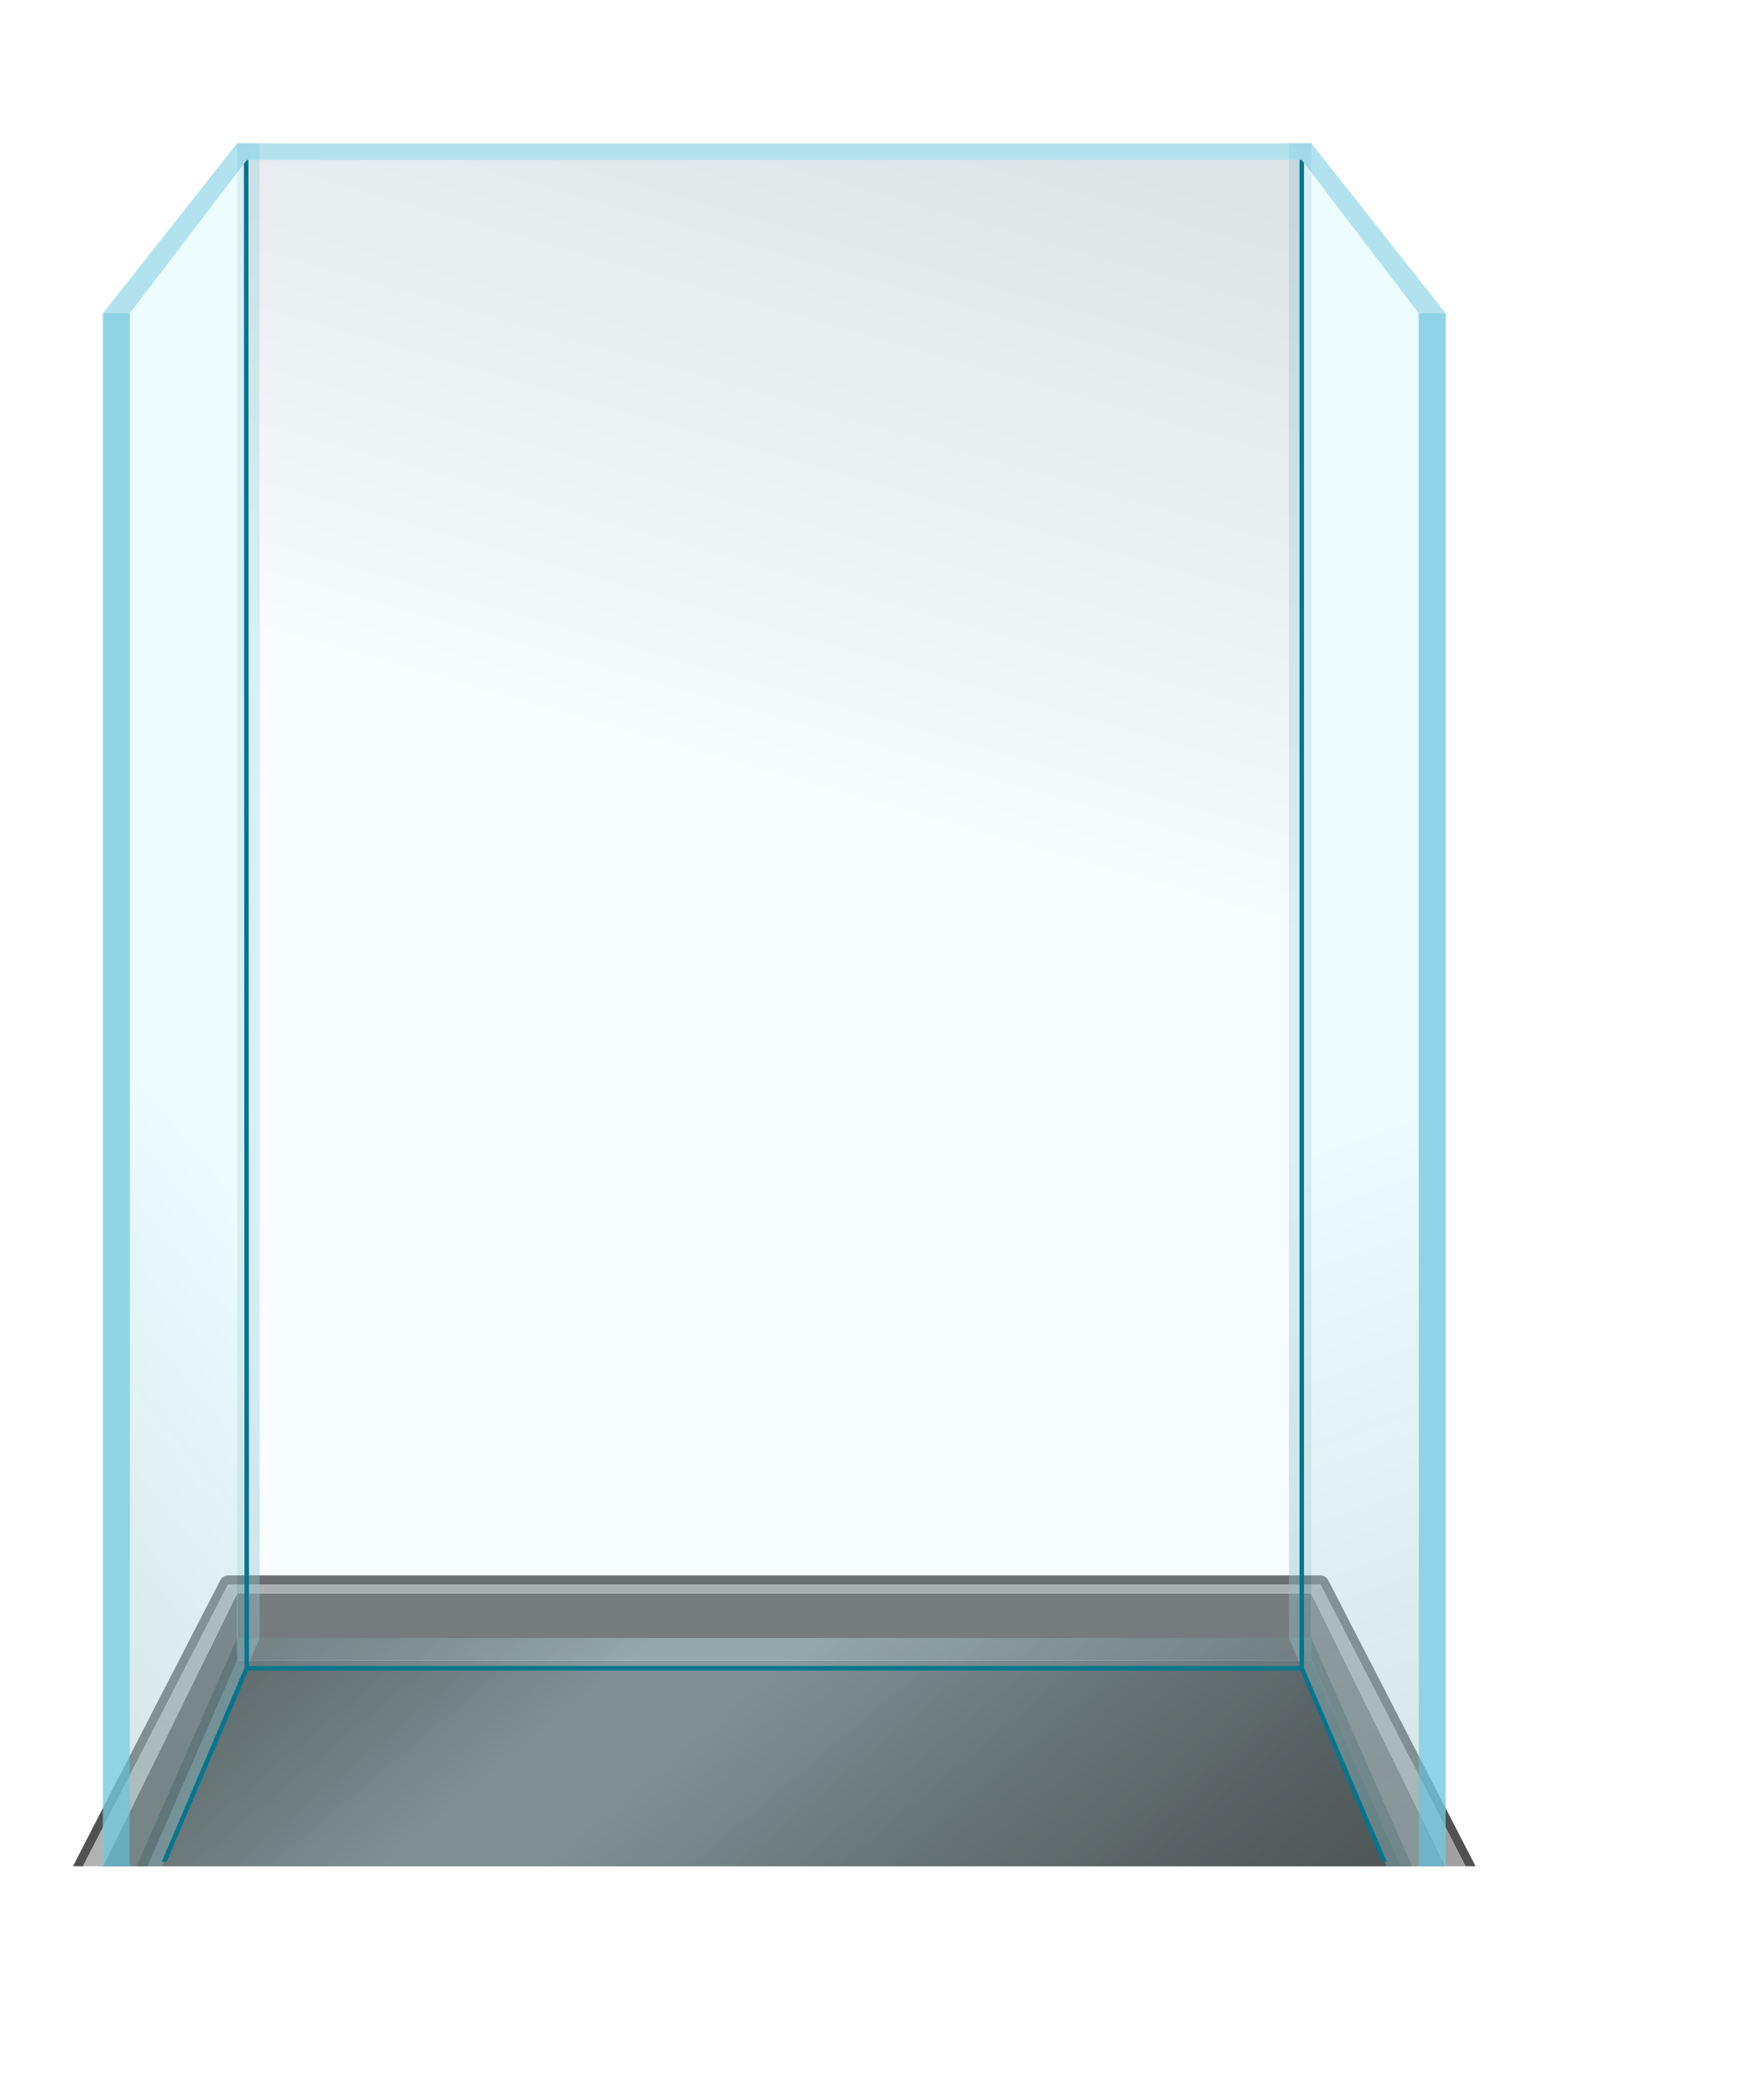
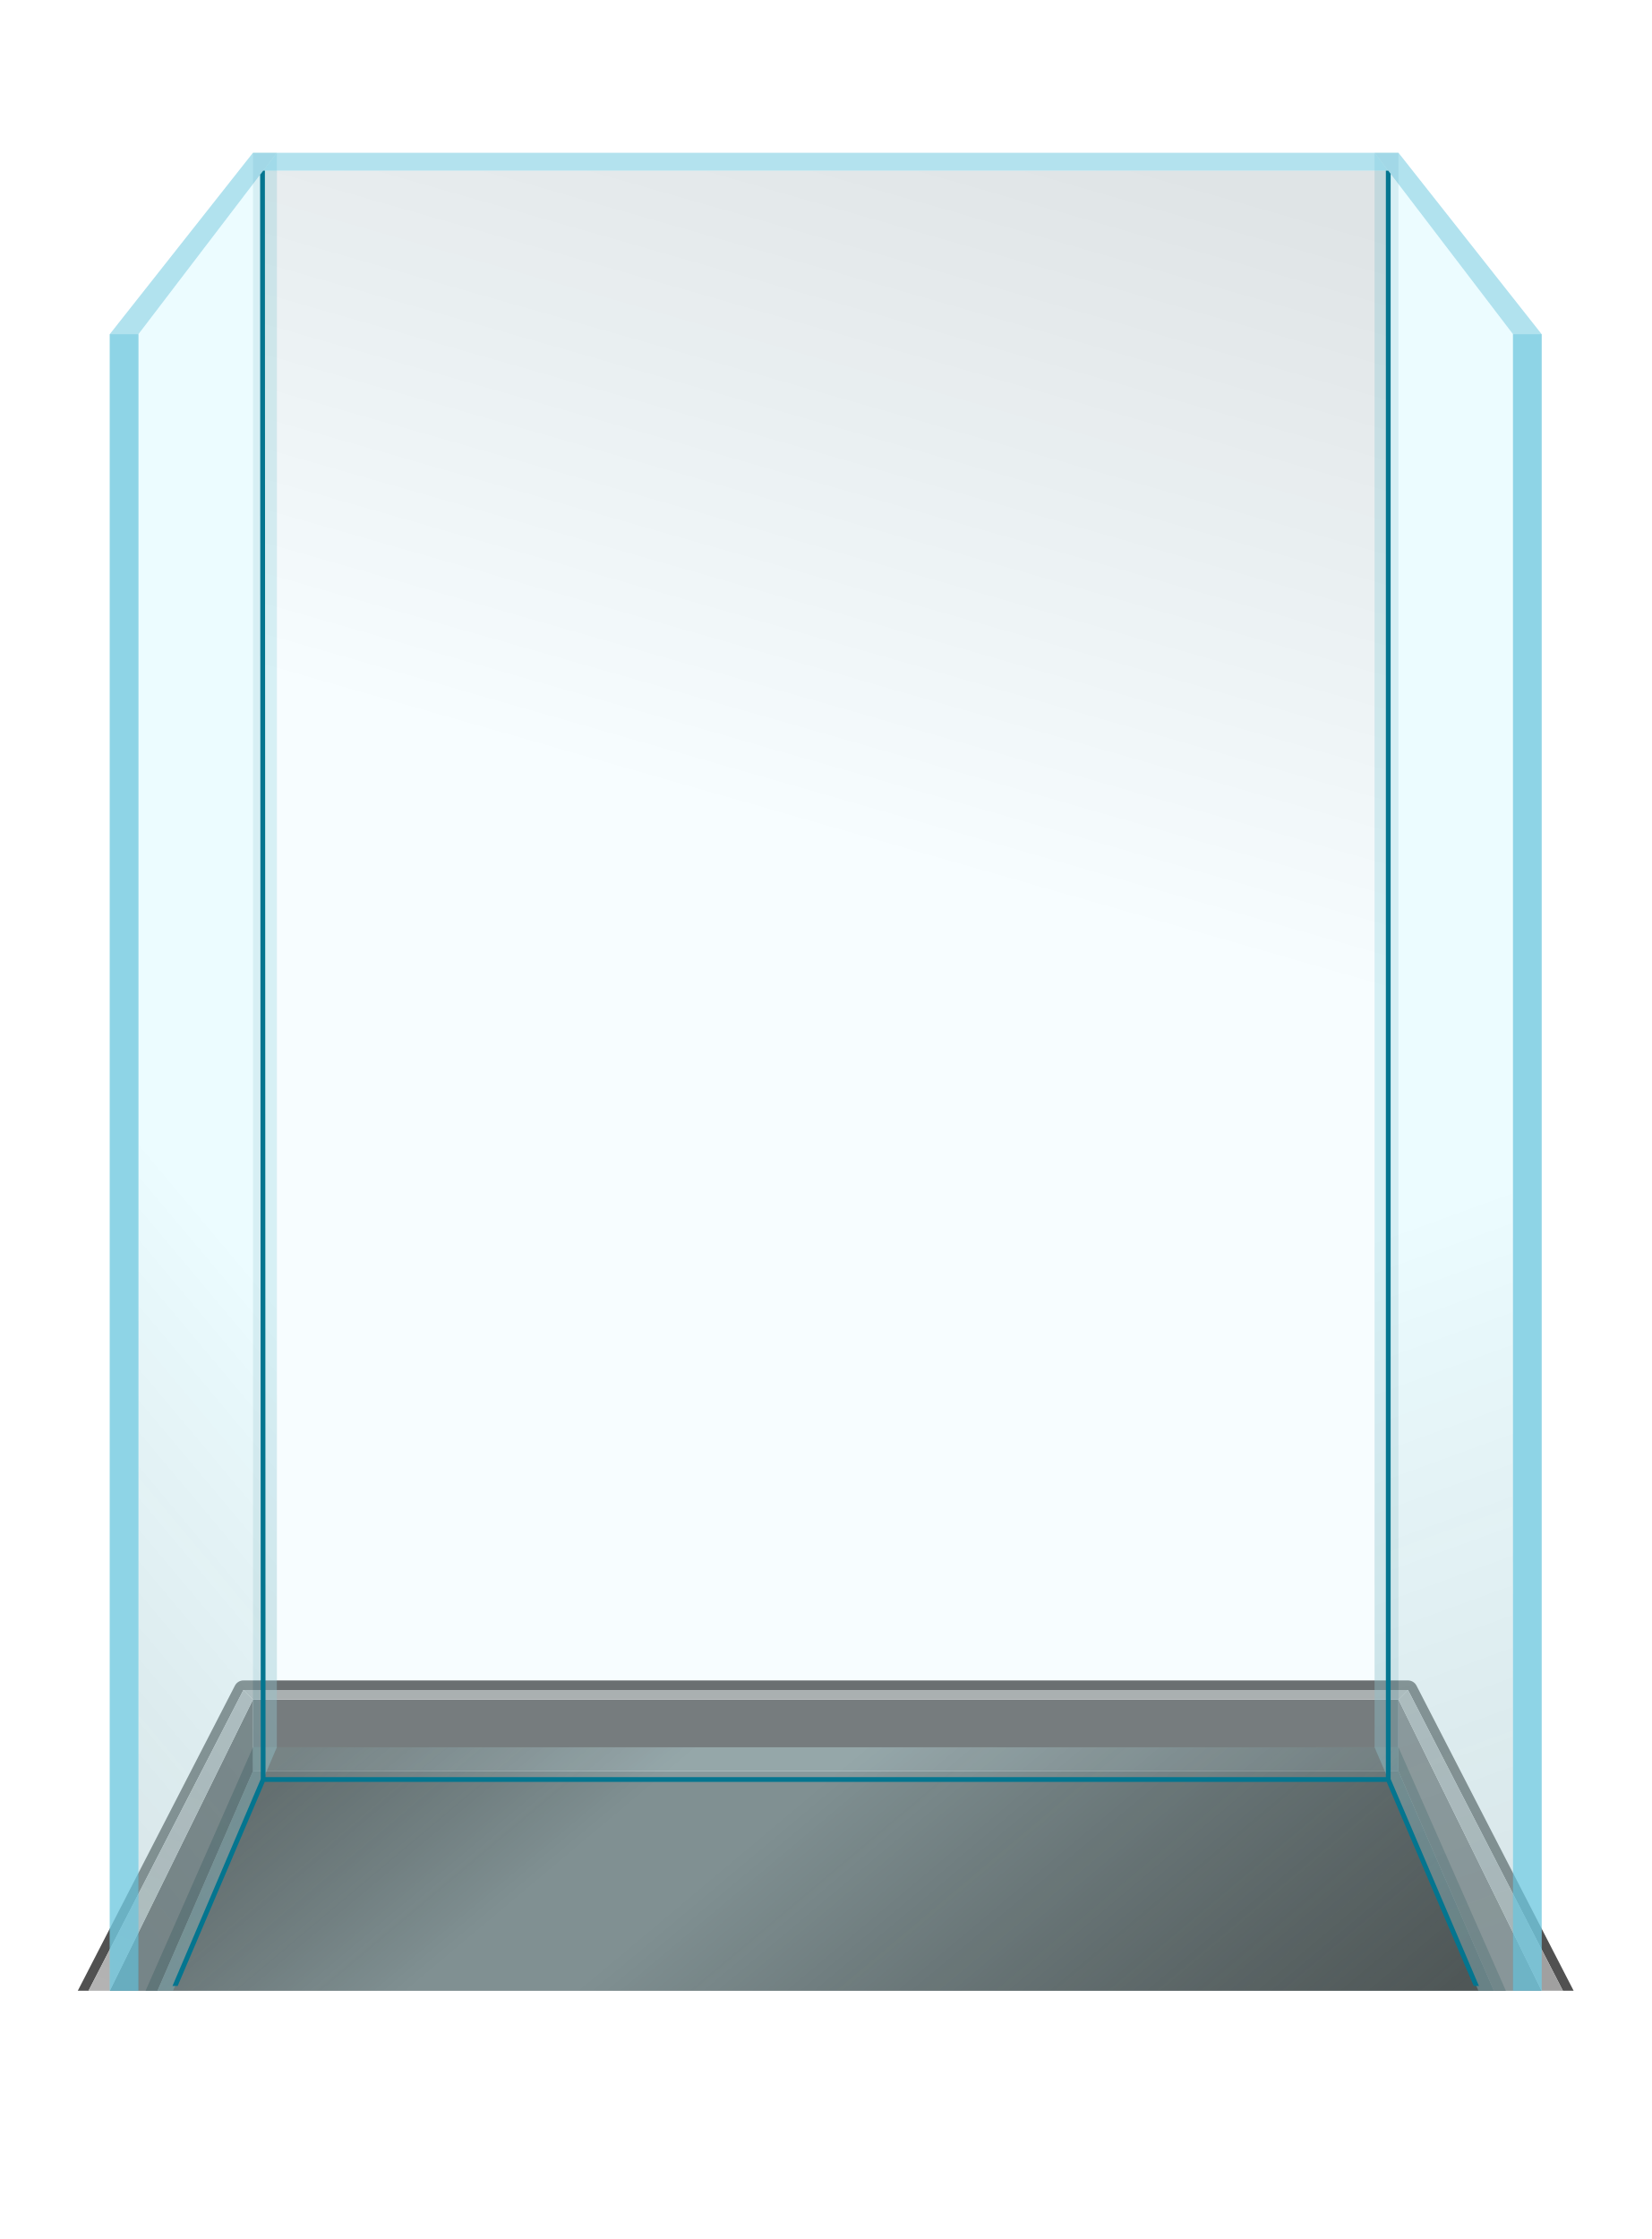
- <svg xmlns="http://www.w3.org/2000/svg" xmlns:xlink="http://www.w3.org/1999/xlink" id="Layer_2" data-name="Layer 2" viewBox="0 0 394 469">
+ <svg xmlns="http://www.w3.org/2000/svg" xmlns:xlink="http://www.w3.org/1999/xlink" id="Layer_2" data-name="Layer 2" viewBox="0 0 346 469">
  <defs>
    <linearGradient id="linear-gradient" x1="237.832" y1="482.171" x2="104.261" y2="322.987" gradientUnits="userSpaceOnUse">
      <stop offset="0" stop-color="#1d1d1b" />
      <stop offset=".03" stop-color="#1d1d1b" />
      <stop offset=".602" stop-color="#000" stop-opacity="0" />
      <stop offset="1" stop-color="#000" stop-opacity="0" />
    </linearGradient>
    <linearGradient id="linear-gradient-2" x1="104.261" y1="322.987" x2="237.832" y2="482.171" gradientUnits="userSpaceOnUse">
      <stop offset="0" stop-color="#1d1d1b" />
      <stop offset=".03" stop-color="#1d1d1b" />
      <stop offset=".288" stop-color="#000" stop-opacity="0" />
      <stop offset="1" stop-color="#000" stop-opacity="0" />
    </linearGradient>
    <linearGradient id="linear-gradient-3" x1="23.955" y1="418.969" x2="47.999" y2="352.908" gradientUnits="userSpaceOnUse">
      <stop offset="0" stop-color="#fff" />
      <stop offset=".03" stop-color="#fff" />
      <stop offset=".665" stop-color="#fff" stop-opacity="0" />
      <stop offset="1" stop-color="#fff" stop-opacity="0" />
    </linearGradient>
    <linearGradient id="linear-gradient-4" x1="368.154" y1="398.382" x2="241.025" y2="49.098" gradientUnits="userSpaceOnUse">
      <stop offset="0" stop-color="#1d1d1b" />
      <stop offset=".03" stop-color="#1d1d1b" />
      <stop offset=".431" stop-color="#000" stop-opacity="0" />
      <stop offset="1" stop-color="#000" stop-opacity="0" />
    </linearGradient>
    <linearGradient id="linear-gradient-5" x1="-58.299" y1="312.961" x2="148.294" y2="139.609" xlink:href="#linear-gradient-4" />
    <linearGradient id="linear-gradient-6" x1="226.599" y1="17.323" x2="119.398" y2="391.177" gradientUnits="userSpaceOnUse">
      <stop offset="0" stop-color="#000" />
      <stop offset=".03" stop-color="#000" />
      <stop offset=".431" stop-color="#000" stop-opacity="0" />
      <stop offset="1" stop-color="#000" stop-opacity="0" />
    </linearGradient>
  </defs>
  <g id="Terrarium">
    <g id="Terrarium_Back" data-name="Terrarium Back">
      <g id="rectangle">
-         <rect width="394" height="469" fill="none" />
+         <rect width="346" height="469" fill="none" />
      </g>
      <g id="Back_and_Side_Base" data-name="Back and Side Base">
        <path id="Base_outline_back" data-name="Base outline back" d="m18.545,417l32.455-63h244l32.455,63h2.25l-32.926-63.916c-.343-.666-1.029-1.084-1.778-1.084H51c-.749,0-1.435.418-1.778,1.084l-32.926,63.916h2.25Z" fill="#515151" />
        <polygon id="Base_B" data-name="Base B" points="313 417 293 371 53 371 33 417 313 417" fill="#494949" />
        <rect id="Base_back" data-name="Base back" x="53" y="356" width="240" height="15" fill="#606060" />
        <polygon id="Base_back_top" data-name="Base back top" points="293 356 53 356 51 354 295 354 293 356" fill="#a0a0a0" />
        <g id="Glass_bottom" data-name="Glass bottom">
          <polygon id="Glass_bottom_3" data-name="Glass bottom 3" points="315.5 417 293 366 53 366 30.5 417 315.5 417" fill="#d2f9ff" opacity=".4" />
          <polygon id="Glass_bottom_2" data-name="Glass bottom 2" points="315.5 417 293 366 53 366 30.5 417 315.5 417" fill="url(#linear-gradient)" opacity=".5" />
          <polygon id="Glass_bottom_1" data-name="Glass bottom 1" points="315.5 417 293 366 53 366 30.5 417 315.5 417" fill="url(#linear-gradient-2)" opacity=".3" />
        </g>
        <polygon id="Base_R" data-name="Base R" points="323 417 293 356 293 371 313 417 323 417" fill="#606060" />
        <polygon id="Base_R_top" data-name="Base R top" points="327.455 417 295 354 293 356 323 417 327.455 417" fill="#a0a0a0" />
        <polygon id="Base_L" data-name="Base L" points="53 371 53 356 23 417 33 417 53 371" fill="#3f3f3f" />
        <polygon id="Base_L_top" data-name="Base L top" points="23 417 53 356 51 354 18.545 417 23 417" fill="#a0a0a0" />
        <polygon id="Base_L_top_HI" data-name="Base L top HI" points="23 417 53 356 51 354 18.545 417 23 417" fill="url(#linear-gradient-3)" opacity=".2" />
      </g>
      <g id="Right_Wall" data-name="Right Wall">
        <polygon points="315.5 417 293 366 288 366 309.75 417 315.5 417" fill="#217e8e" opacity=".2" />
        <rect id="R_back" data-name="R back" x="288" y="32" width="5" height="334" fill="#409cb2" opacity=".2" />
        <polygon points="323 417 323 70 293 32 293 366 315.5 417 323 417" fill="#d2f9ff" opacity=".2" />
        <polygon points="317 417 317 70 288 32 288 366 309.75 417 317 417" fill="#d2f9ff" opacity=".3" />
        <polygon points="317 417 317 70 288 32 288 366 309.75 417 317 417" fill="url(#linear-gradient-4)" opacity=".1" />
        <rect x="317" y="70" width="6" height="347" fill="#6bc5dd" opacity=".5" />
        <rect x="317" y="70" width="6" height="347" fill="#6bc5dd" opacity=".5" />
        <polygon id="R_top" data-name="R top" points="288 32 293 32 323 70 317 70 288 32" fill="#6bc5dd" opacity=".5" />
      </g>
      <g id="Left_Wall" data-name="Left Wall">
        <polygon points="36.25 417 58 366 53 366 30.5 417 36.25 417" fill="#217e8e" opacity=".2" />
        <rect id="L_back" data-name="L back" x="53" y="32" width="5" height="334" fill="#409cb2" opacity=".2" />
        <polygon points="30.5 417 53 366 53 32 23 70 23 417 30.5 417" fill="#d2f9ff" opacity=".2" />
        <polygon points="36.25 417 58 366 58 32 29 70 29 417 36.25 417" fill="#d2f9ff" opacity=".3" />
        <polygon id="L_inside_DARK" data-name="L inside DARK" points="36.25 417 58 366 58 32 29 70 29 417 36.25 417" fill="url(#linear-gradient-5)" opacity=".1" />
        <rect x="23" y="70" width="6" height="347" fill="#6bc5dd" opacity=".5" />
        <rect id="L_front" data-name="L front" x="23" y="70" width="6" height="347" fill="#6bc5dd" opacity=".5" />
        <polygon id="L_top" data-name="L top" points="58 32 53 32 23 70 29 70 58 32" fill="#6bc5dd" opacity=".5" />
      </g>
      <g id="Back_Wall" data-name="Back Wall">
        <rect id="B_back" data-name="B back" x="55.135" y="35.75" width="235.726" height="337" fill="#d2f9ff" opacity=".1" />
        <rect id="B_inside" data-name="B inside" x="58" y="32" width="230" height="334" fill="#d2f9ff" opacity=".1" />
        <rect id="B_inside_dark" data-name="B inside dark" x="55.135" y="35.75" width="235.726" height="337" fill="url(#linear-gradient-6)" opacity=".1" />
        <polygon id="B_top" data-name="B top" points="58 32 288 32 290.861 35.75 55.135 35.75 58 32" fill="#6bc5dd" opacity=".5" />
        <polygon id="Inside_LINES" data-name="Inside LINES" points="291.362 36.405 290.862 35.75 290.362 35.75 290.362 372.25 55.635 372.25 55.5 35.75 55.138 35.75 54.501 36.585 54.635 372.648 36.137 416 37.225 416 55.466 373.25 290.531 373.25 308.775 416 309.862 416 291.362 372.647 291.362 36.405" fill="#04758f" />
      </g>
    </g>
  </g>
</svg>
